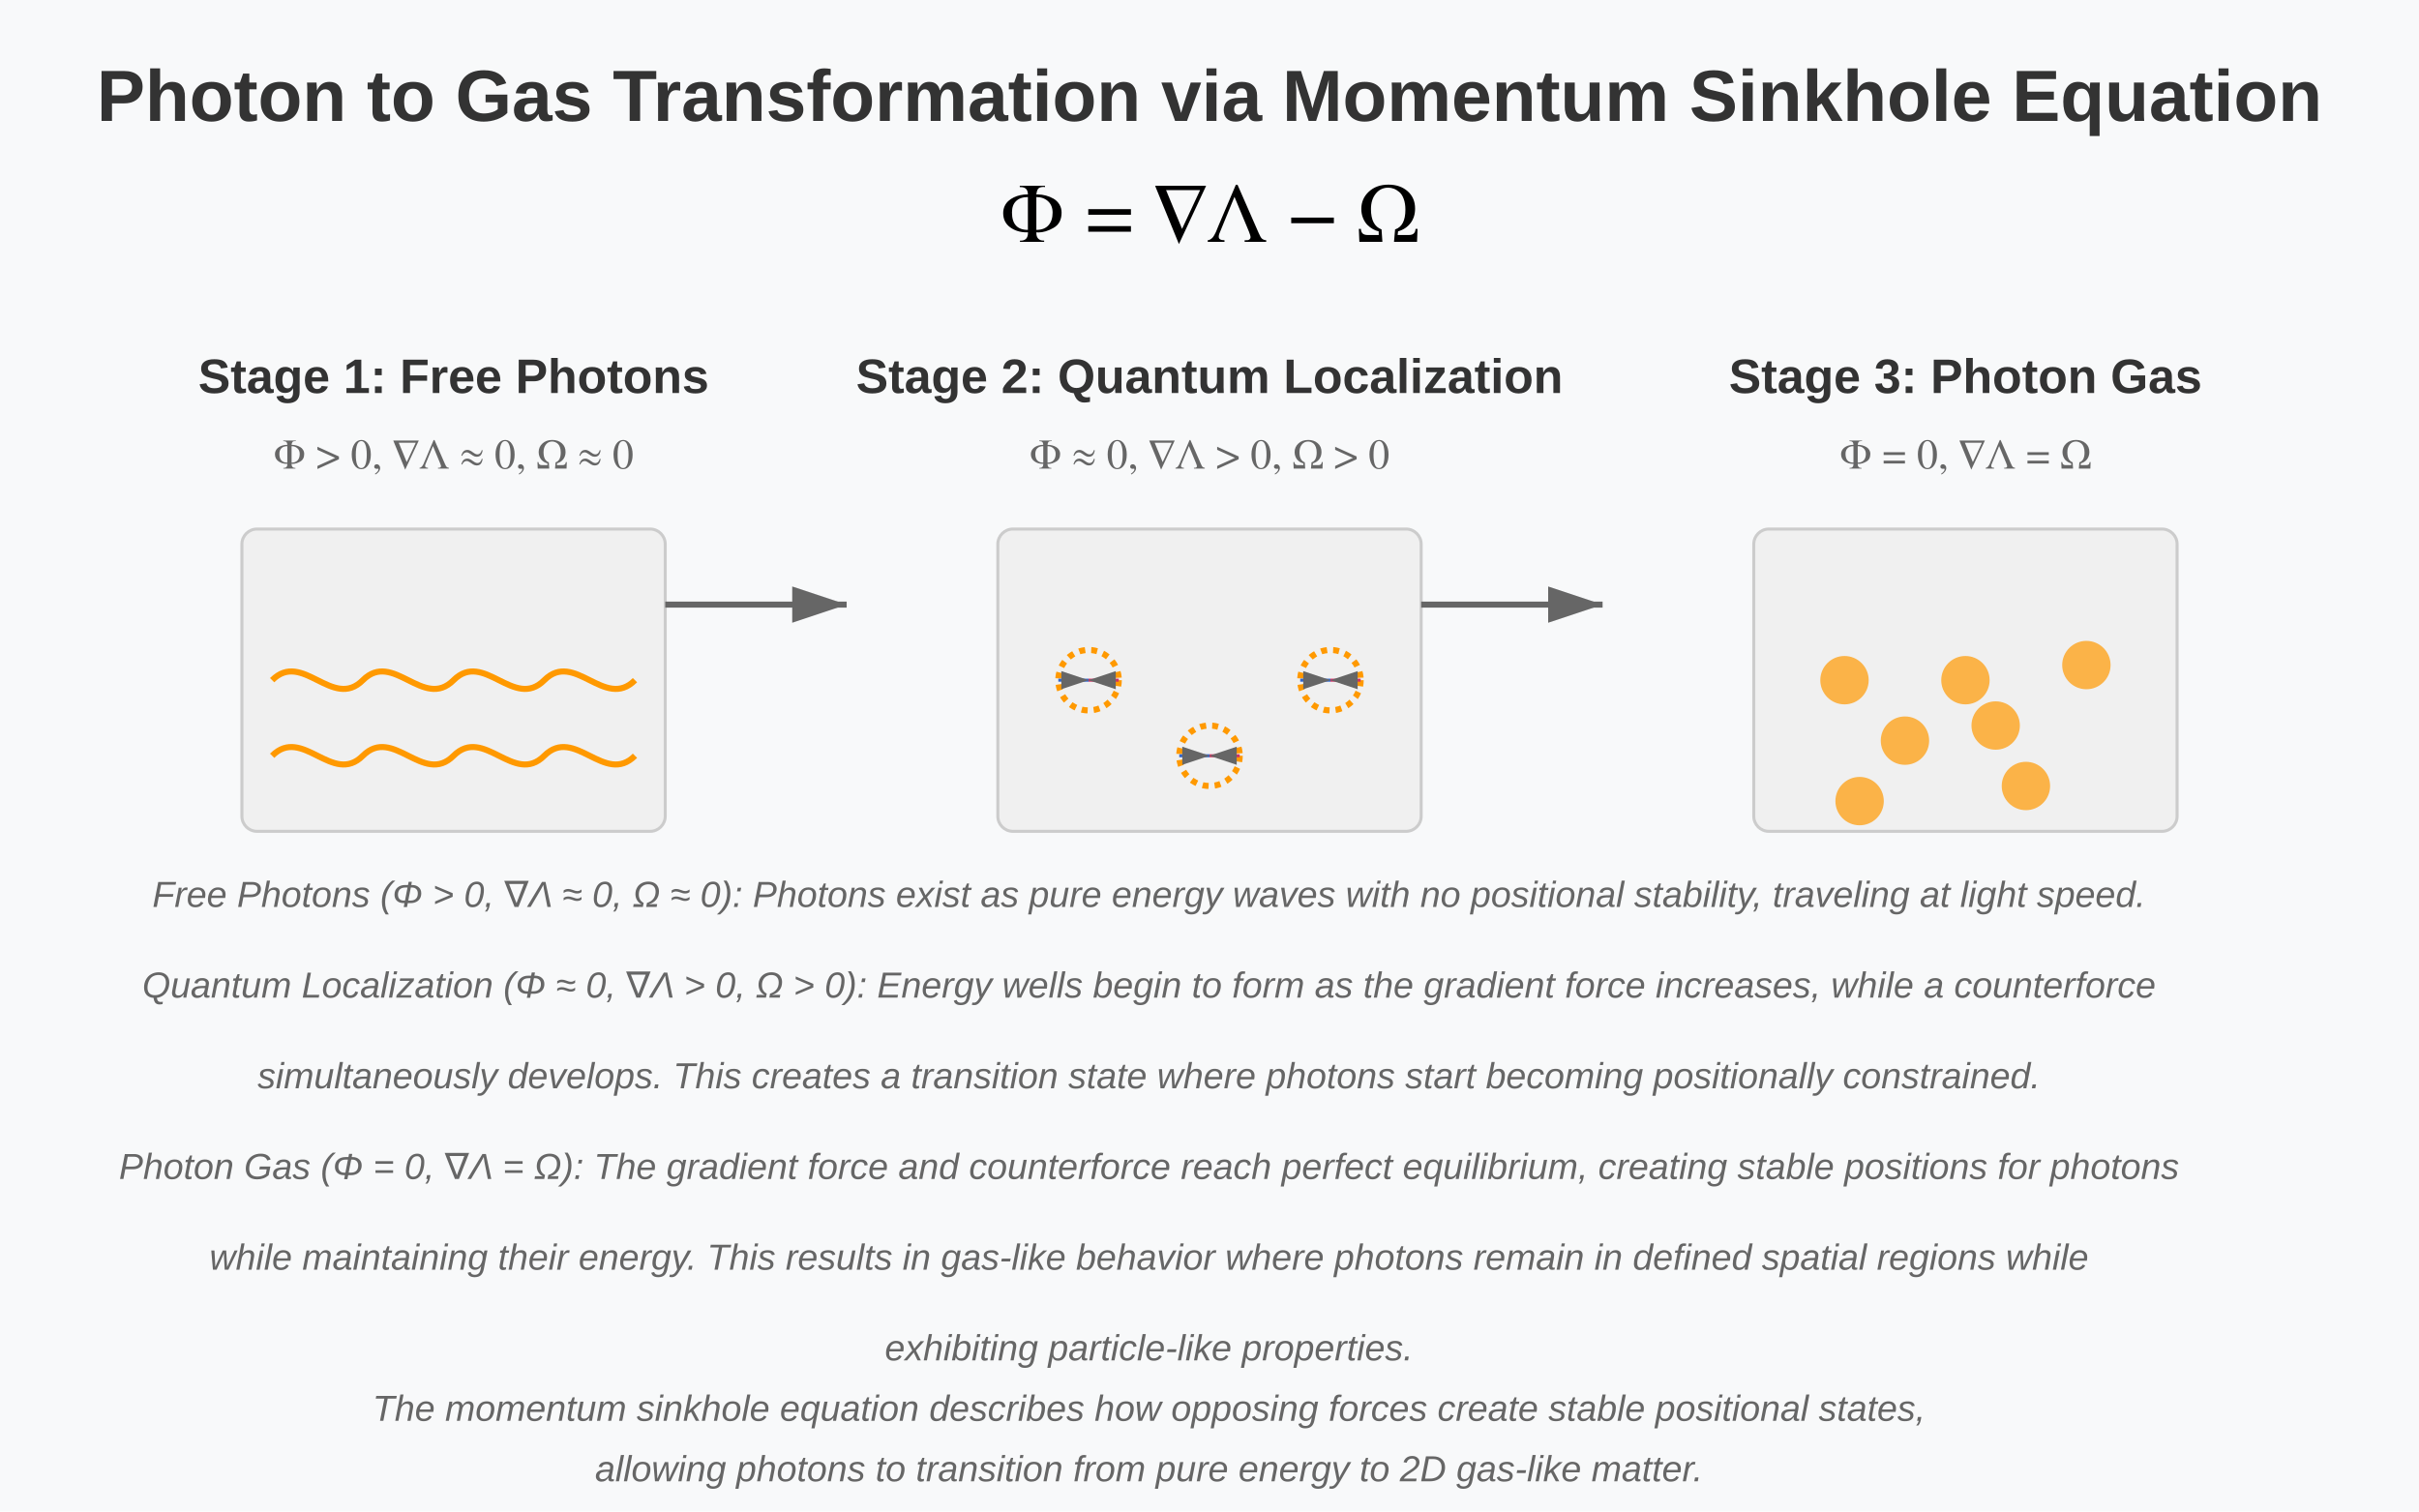
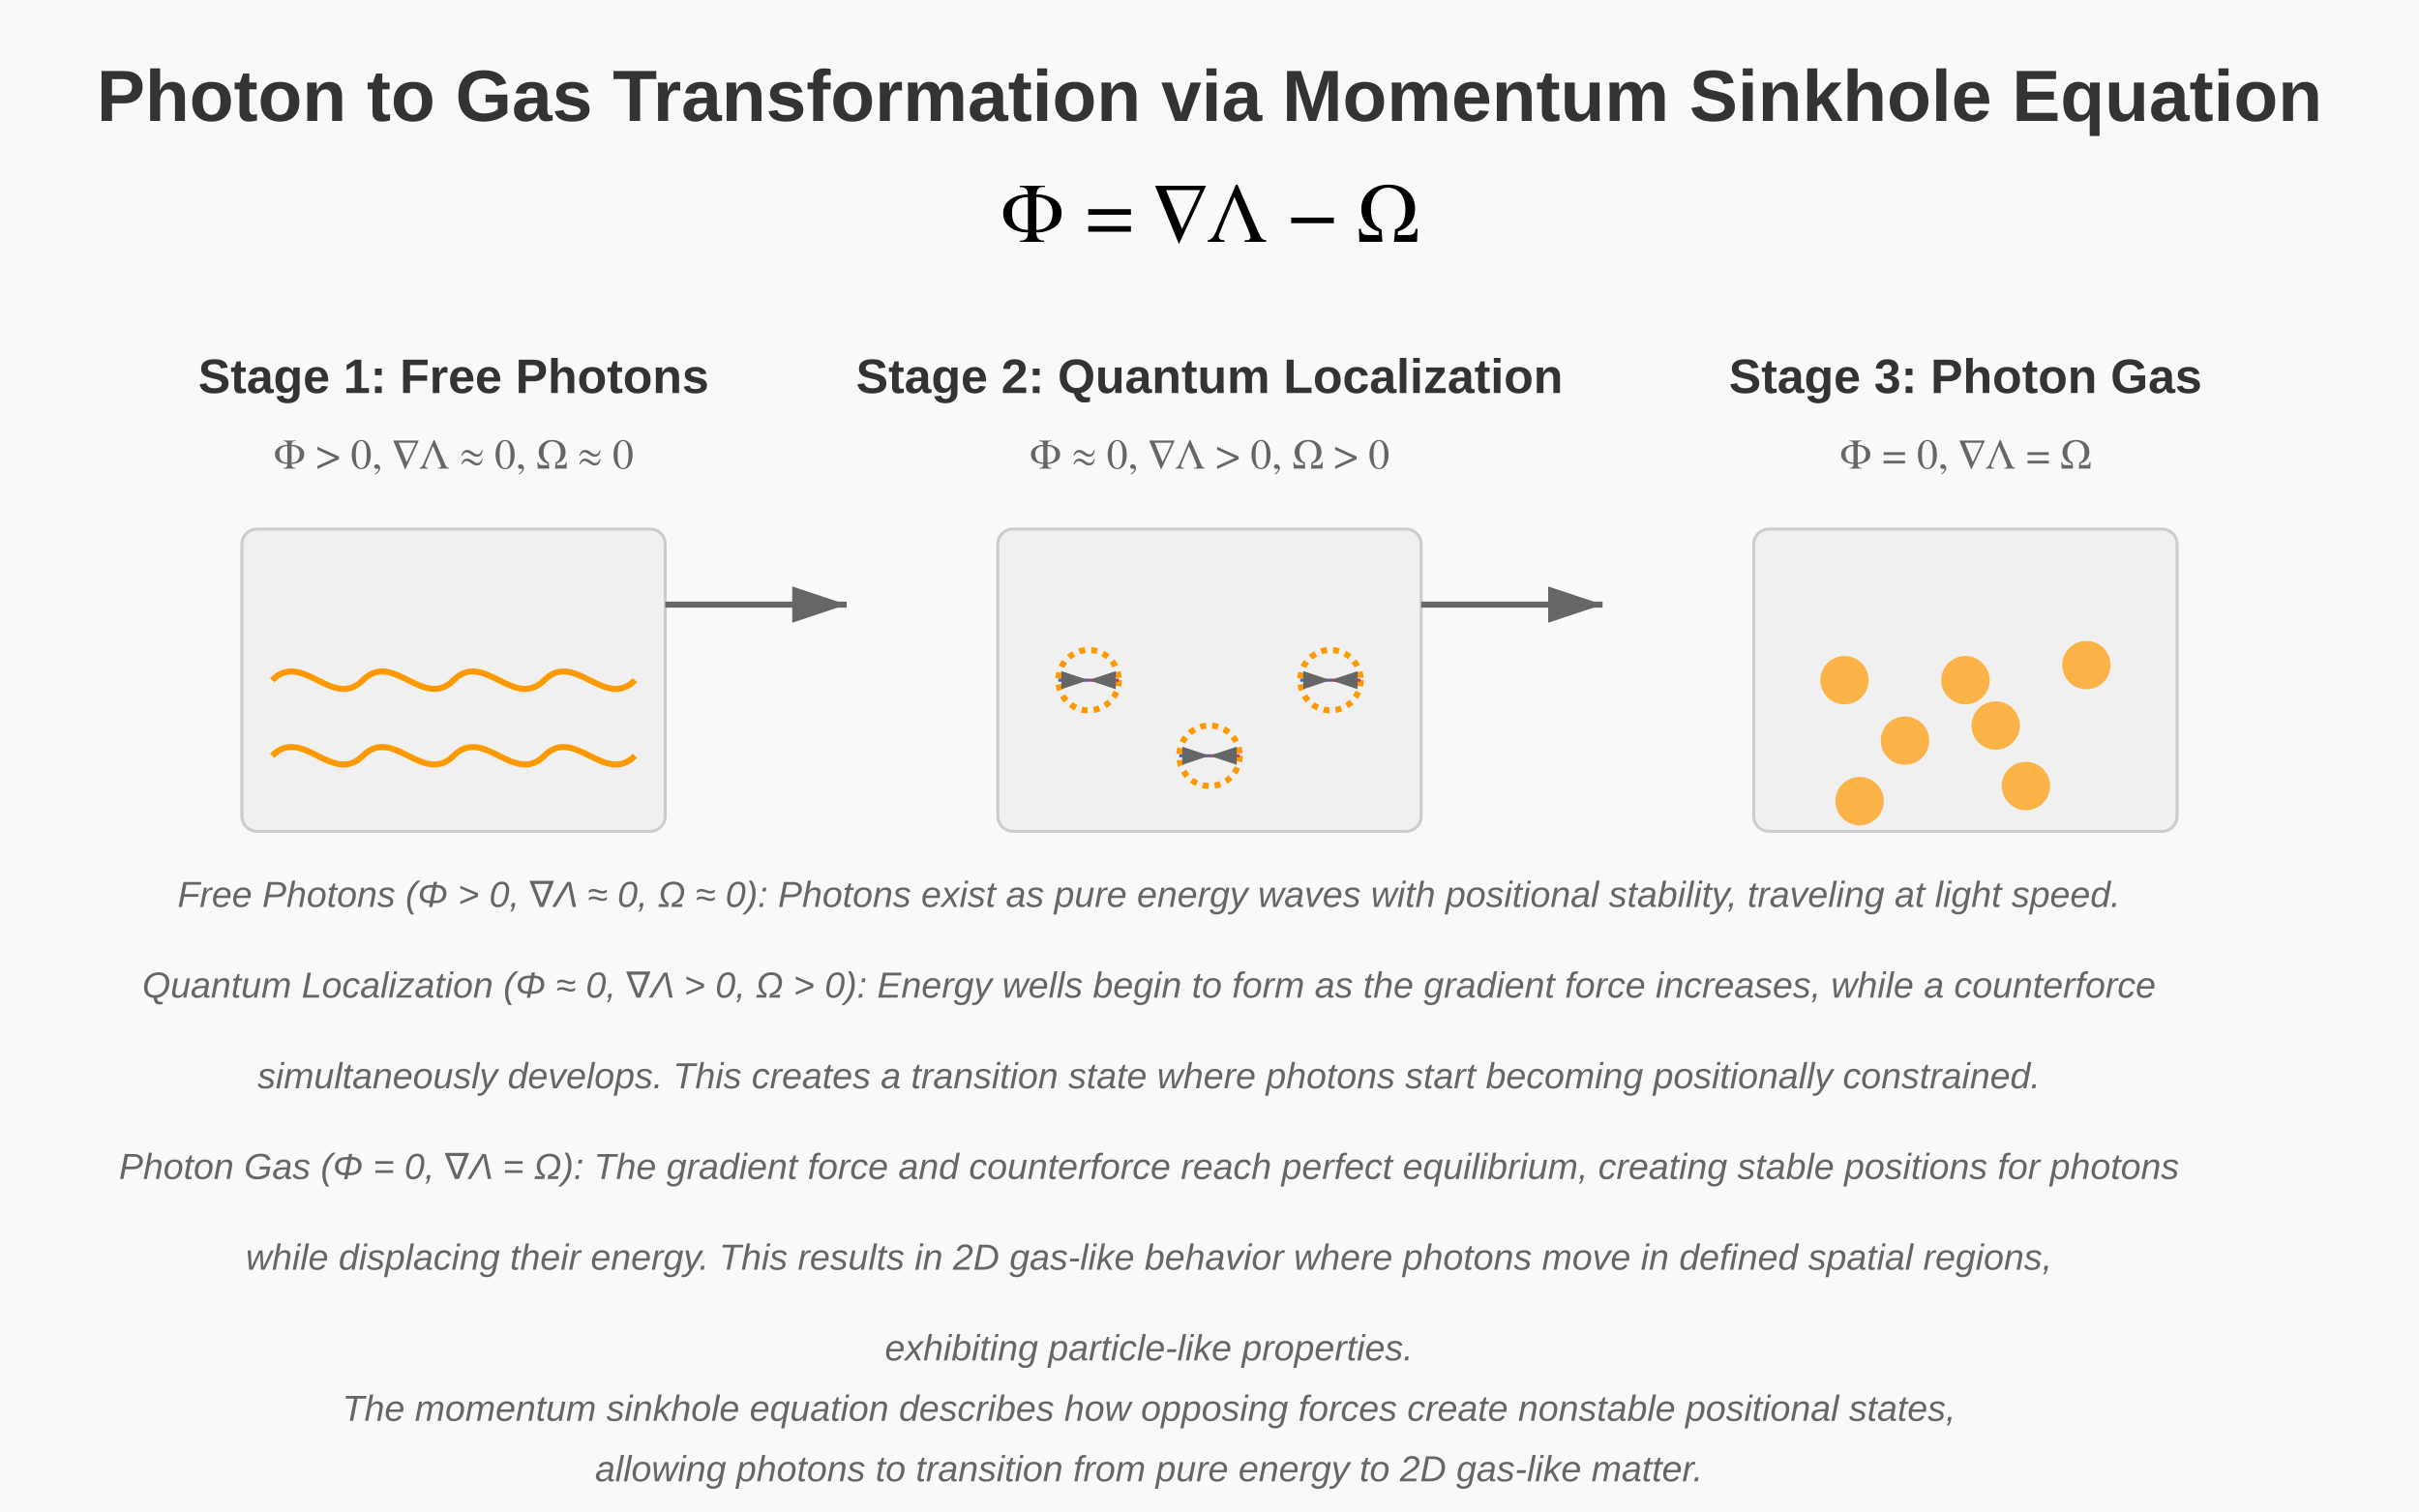
<svg xmlns="http://www.w3.org/2000/svg" viewBox="0 0 800 500">
  <rect x="0" y="0" width="800" height="500" fill="#f8f9fa" />
  <text x="400" y="40" text-anchor="middle" font-family="Arial, sans-serif" font-size="24" font-weight="bold" fill="#333333">
    Photon to Gas Transformation via Momentum Sinkhole Equation
  </text>
  <text x="400" y="80" text-anchor="middle" font-family="'Cambria Math', serif" font-size="28" fill="#000000">
    Φ = ∇Λ − Ω
  </text>
  <g transform="translate(150, 200)">
    <text x="0" y="-70" text-anchor="middle" font-family="Arial, sans-serif" font-size="16" font-weight="bold" fill="#333333">
      Stage 1: Free Photons
    </text>
    <text x="0" y="-45" text-anchor="middle" font-family="'Cambria Math', serif" font-size="14" fill="#666666">
      Φ &gt; 0, ∇Λ ≈ 0, Ω ≈ 0
    </text>
    <rect x="-70" y="-25" width="140" height="100" rx="5" ry="5" fill="#f0f0f0" stroke="#cccccc" />
    <path d="M -60,25 C -50,15 -40,35 -30,25 C -20,15 -10,35 0,25 C 10,15 20,35 30,25 C 40,15 50,35 60,25" fill="none" stroke="#ff9900" stroke-width="2" />
    <path d="M -60,50 C -50,40 -40,60 -30,50 C -20,40 -10,60 0,50 C 10,40 20,60 30,50 C 40,40 50,60 60,50" fill="none" stroke="#ff9900" stroke-width="2" />
  </g>
  <g transform="translate(400, 200)">
    <text x="0" y="-70" text-anchor="middle" font-family="Arial, sans-serif" font-size="16" font-weight="bold" fill="#333333">
      Stage 2: Quantum Localization
    </text>
    <text x="0" y="-45" text-anchor="middle" font-family="'Cambria Math', serif" font-size="14" fill="#666666">
      Φ ≈ 0, ∇Λ &gt; 0, Ω &gt; 0
    </text>
    <rect x="-70" y="-25" width="140" height="100" rx="5" ry="5" fill="#f0f0f0" stroke="#cccccc" />
    <circle cx="-40" cy="25" r="10" fill="none" stroke="#ff9900" stroke-width="2" stroke-dasharray="2,2" />
    <circle cx="0" cy="50" r="10" fill="none" stroke="#ff9900" stroke-width="2" stroke-dasharray="2,2" />
    <circle cx="40" cy="25" r="10" fill="none" stroke="#ff9900" stroke-width="2" stroke-dasharray="2,2" />
    <path d="M -50,25 L -40,25" stroke="#3366cc" stroke-width="1" marker-end="url(#arrow)" />
    <path d="M -30,25 L -40,25" stroke="#cc3366" stroke-width="1" marker-end="url(#arrow)" />
    <path d="M -10,50 L 0,50" stroke="#3366cc" stroke-width="1" marker-end="url(#arrow)" />
    <path d="M 10,50 L 0,50" stroke="#cc3366" stroke-width="1" marker-end="url(#arrow)" />
    <path d="M 30,25 L 40,25" stroke="#3366cc" stroke-width="1" marker-end="url(#arrow)" />
    <path d="M 50,25 L 40,25" stroke="#cc3366" stroke-width="1" marker-end="url(#arrow)" />
  </g>
  <g transform="translate(650, 200)">
    <text x="0" y="-70" text-anchor="middle" font-family="Arial, sans-serif" font-size="16" font-weight="bold" fill="#333333">
      Stage 3: Photon Gas
    </text>
    <text x="0" y="-45" text-anchor="middle" font-family="'Cambria Math', serif" font-size="14" fill="#666666">
      Φ = 0, ∇Λ = Ω
    </text>
    <rect x="-70" y="-25" width="140" height="100" rx="5" ry="5" fill="#f0f0f0" stroke="#cccccc" />
    <circle cx="-40" cy="25" r="8" fill="#ff9900" fill-opacity="0.7" />
    <circle cx="-20" cy="45" r="8" fill="#ff9900" fill-opacity="0.7" />
    <circle cx="0" cy="25" r="8" fill="#ff9900" fill-opacity="0.7" />
    <circle cx="20" cy="60" r="8" fill="#ff9900" fill-opacity="0.7" />
    <circle cx="40" cy="20" r="8" fill="#ff9900" fill-opacity="0.7" />
    <circle cx="10" cy="40" r="8" fill="#ff9900" fill-opacity="0.7" />
    <circle cx="-35" cy="65" r="8" fill="#ff9900" fill-opacity="0.7" />
  </g>
  <path d="M 220,200 L 280,200" stroke="#666666" stroke-width="2" marker-end="url(#arrow)" />
  <path d="M 470,200 L 530,200" stroke="#666666" stroke-width="2" marker-end="url(#arrow)" />
  <defs>
    <marker id="arrow" markerWidth="10" markerHeight="10" refX="9" refY="3" orient="auto" markerUnits="strokeWidth">
      <path d="M0,0 L0,6 L9,3 z" fill="#666666" />
    </marker>
  </defs>
  <text x="380" y="300" text-anchor="middle" font-family="Arial, sans-serif" font-size="12" fill="#666666" font-style="italic">
- 	Free Photons (Φ &gt; 0, ∇Λ ≈ 0, Ω ≈ 0): Photons exist as pure energy waves with no positional stability, traveling at light speed.
+ 	Free Photons (Φ &gt; 0, ∇Λ ≈ 0, Ω ≈ 0): Photons exist as pure energy waves with positional stability, traveling at light speed.
  </text>
  <text x="380" y="330" text-anchor="middle" font-family="Arial, sans-serif" font-size="12" fill="#666666" font-style="italic">
	Quantum Localization (Φ ≈ 0, ∇Λ &gt; 0, Ω &gt; 0): Energy wells begin to form as the gradient force increases, while a counterforce
  </text>
  <text x="380" y="360" text-anchor="middle" font-family="Arial, sans-serif" font-size="12" fill="#666666" font-style="italic">
	simultaneously develops. This creates a transition state where photons start becoming positionally constrained.
  </text>
  <text x="380" y="390" text-anchor="middle" font-family="Arial, sans-serif" font-size="12" fill="#666666" font-style="italic">
	Photon Gas (Φ = 0, ∇Λ = Ω): The gradient force and counterforce reach perfect equilibrium, creating stable positions for photons
  </text>
  <text x="380" y="420" text-anchor="middle" font-family="Arial, sans-serif" font-size="12" fill="#666666" font-style="italic">
- 	while maintaining their energy. This results in gas-like behavior where photons remain in defined spatial regions while
+ 	while displacing their energy. This results in 2D gas-like behavior where photons move in defined spatial regions,
  </text>
  <text x="380" y="450" text-anchor="middle" font-family="Arial, sans-serif" font-size="12" fill="#666666" font-style="italic">
	exhibiting particle-like properties.    
  </text>
  <text x="380" y="470" text-anchor="middle" font-family="Arial, sans-serif" font-size="12" fill="#666666" font-style="italic">
-     The momentum sinkhole equation describes how opposing forces create stable positional states,
+     The momentum sinkhole equation describes how opposing forces create nonstable positional states,
    
  </text>
  <text x="380" y="490" text-anchor="middle" font-family="Arial, sans-serif" font-size="12" fill="#666666" font-style="italic">
   allowing photons to transition from pure energy to 2D gas-like matter.
  </text>
</svg>
